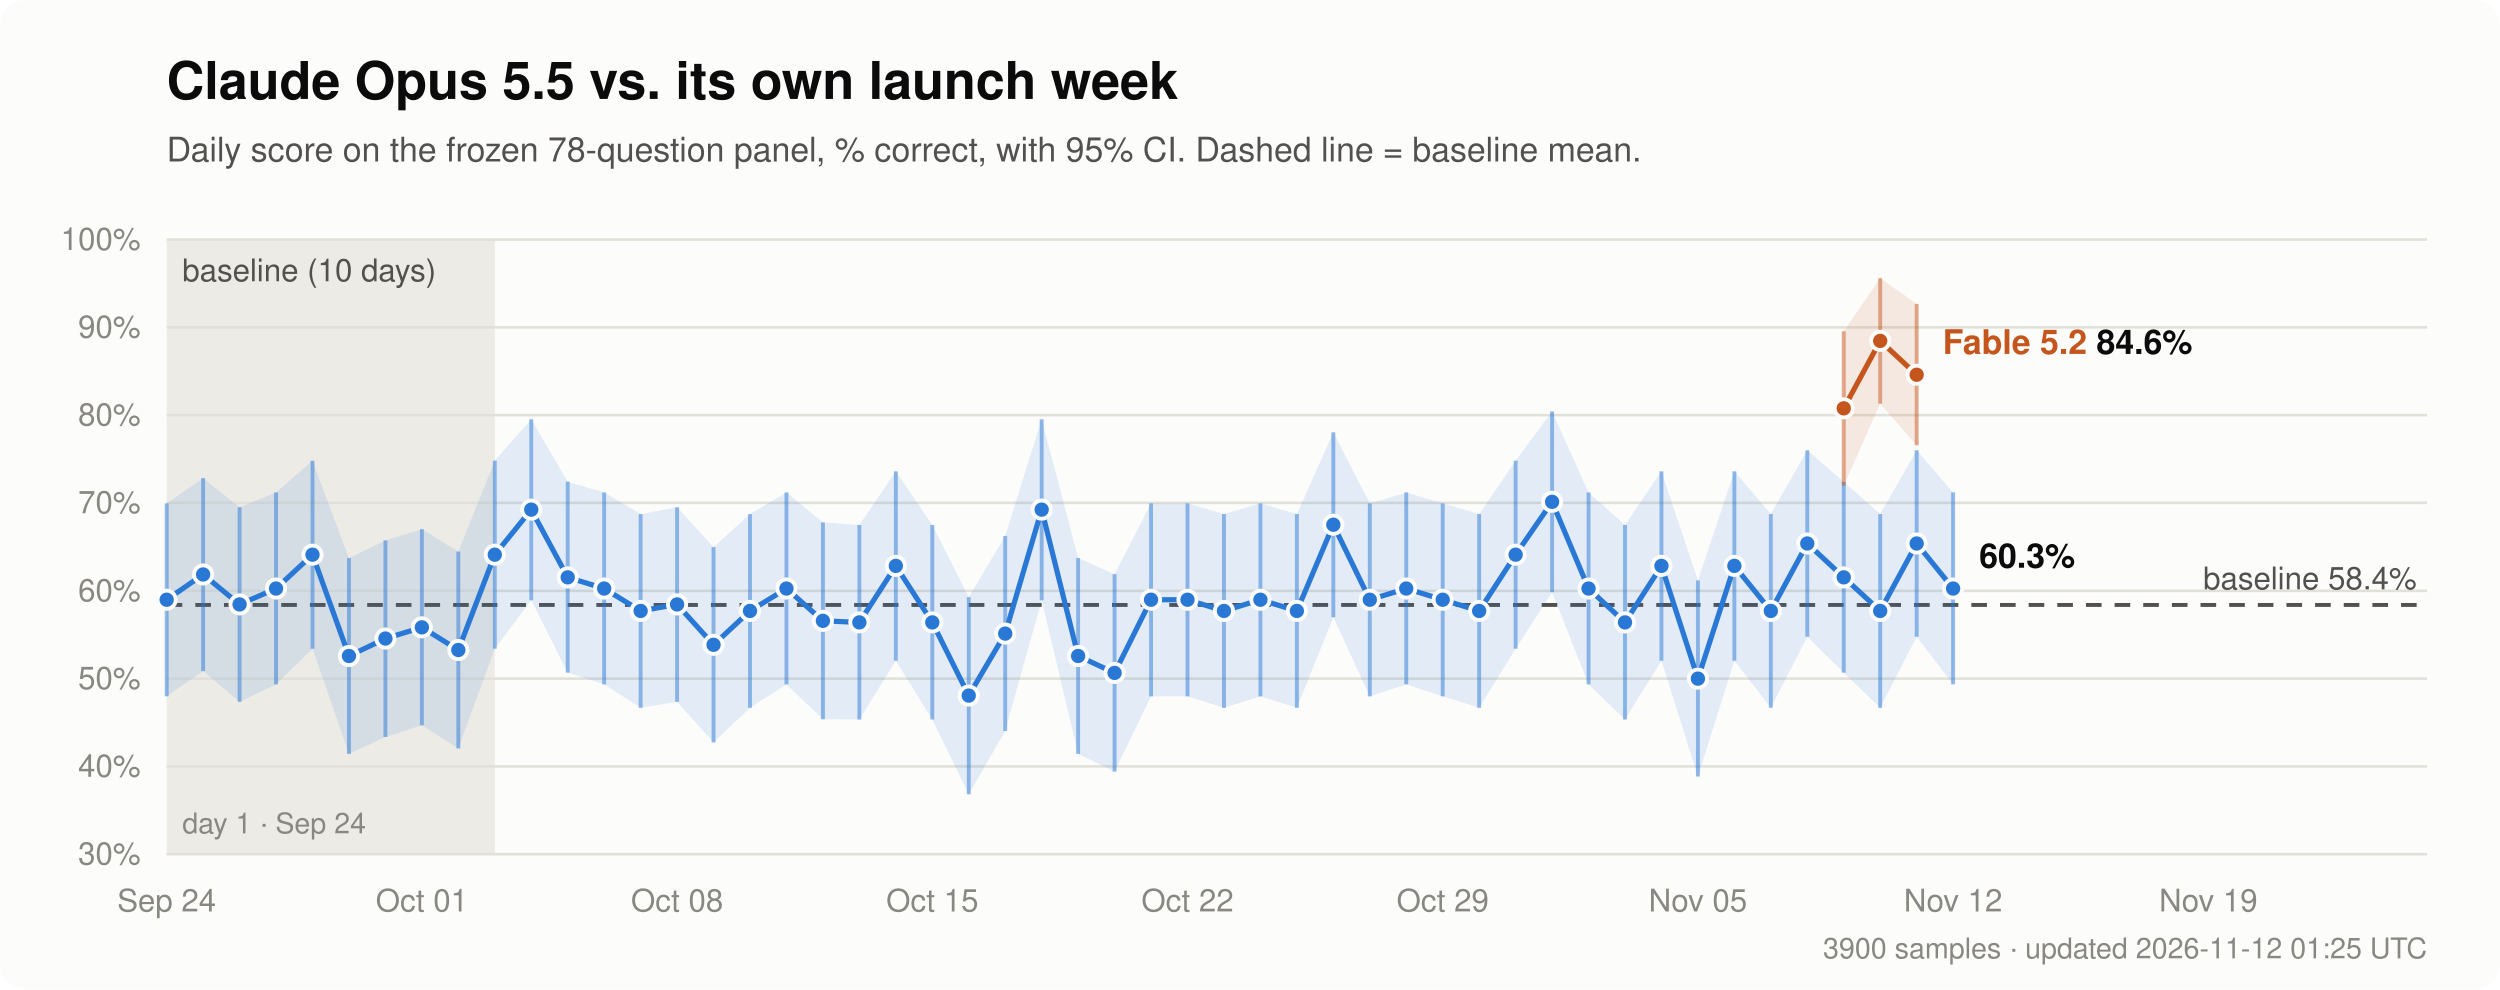
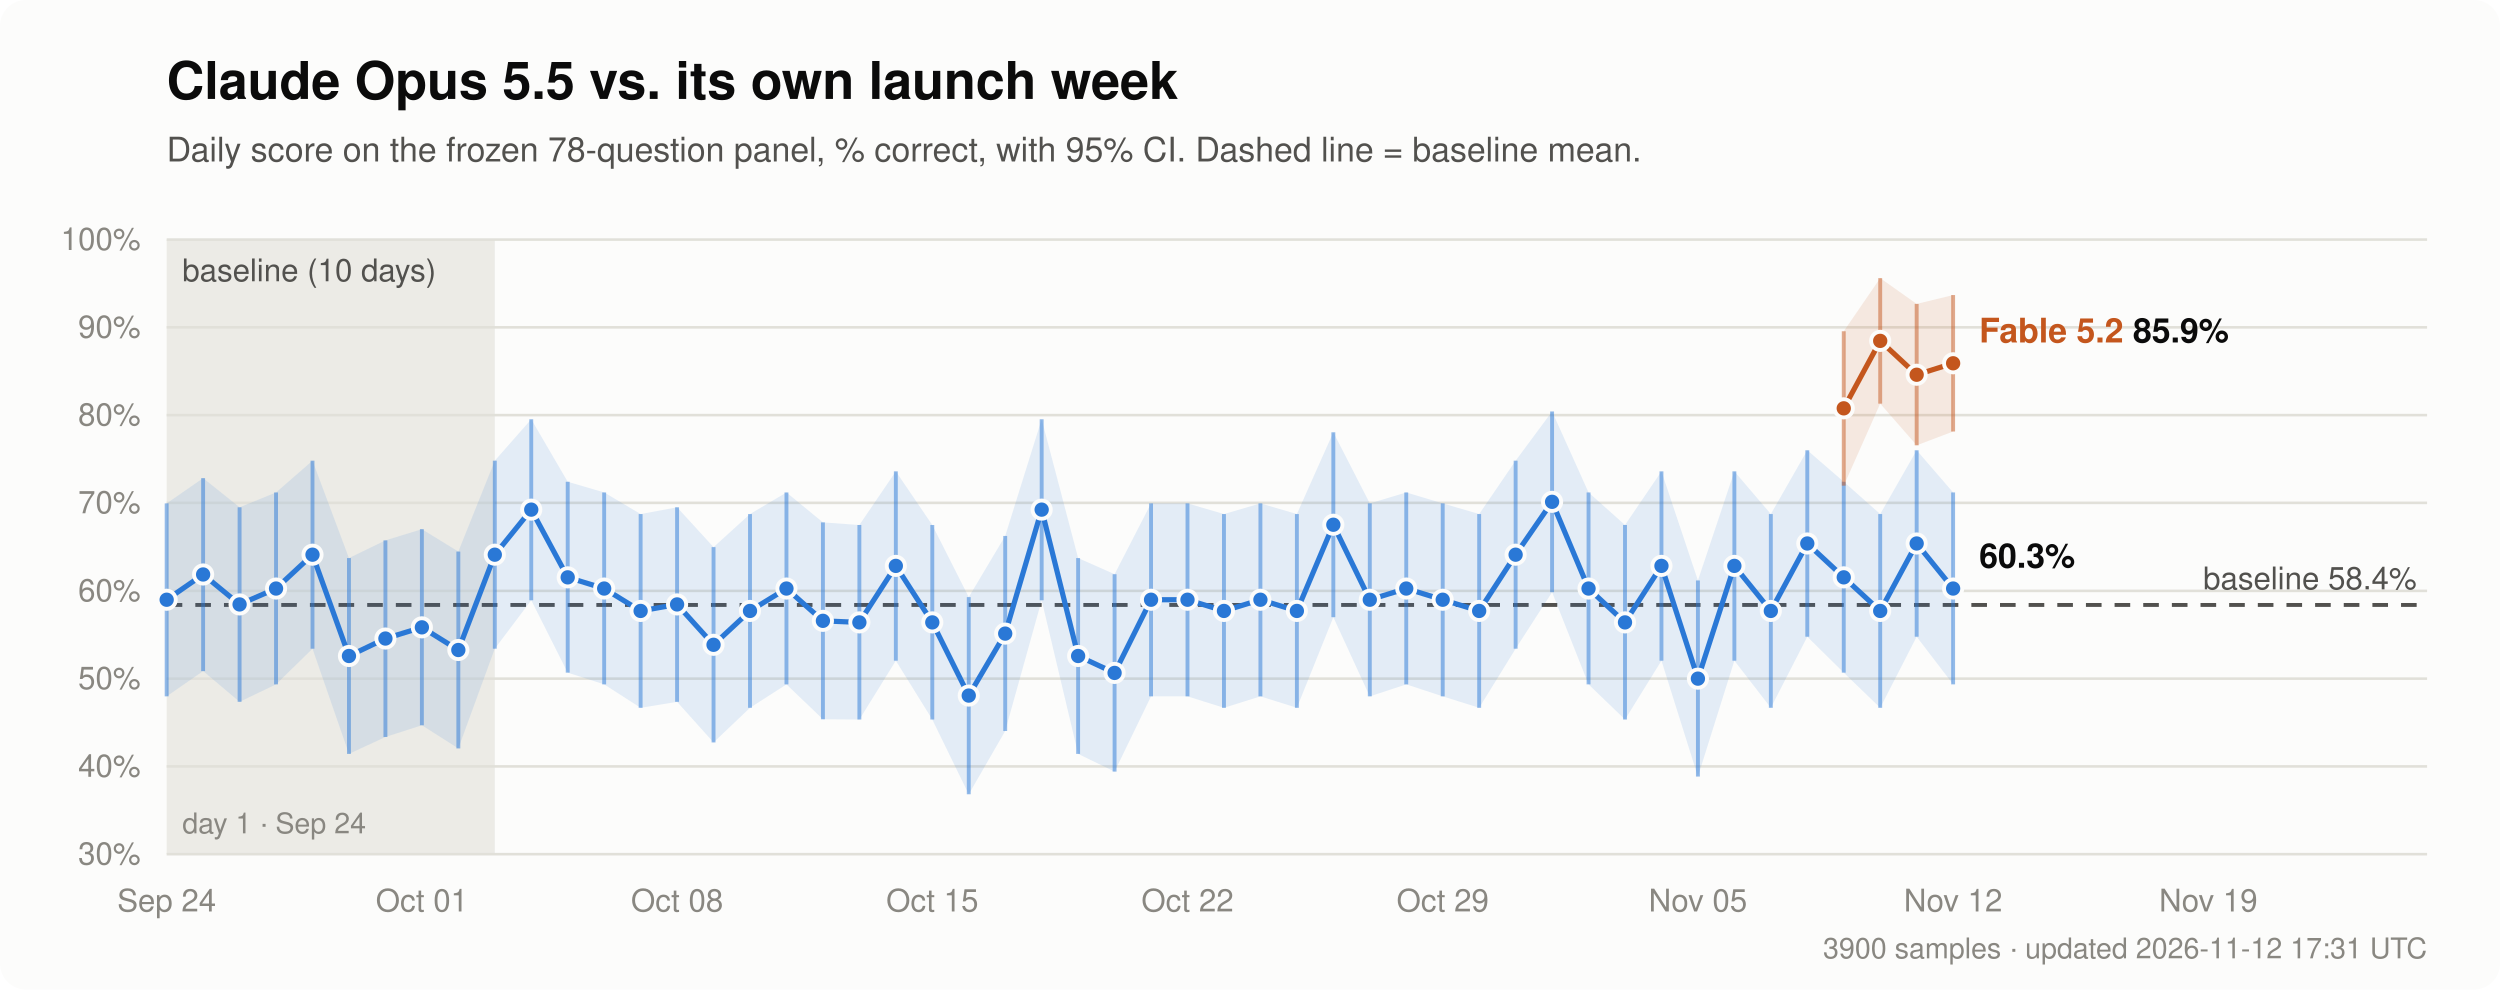
<svg xmlns="http://www.w3.org/2000/svg" width="960" height="380" viewBox="0 0 960 380" font-family="-apple-system, Segoe UI, Helvetica, Arial, sans-serif" role="img" aria-labelledby="t d">
  <rect width="960" height="380" rx="10" fill="#fcfcfb" />
  <text x="64" y="38" fill="#0b0b0b" font-size="20" font-weight="600">Claude Opus 5.5 vs. its own launch week</text>
  <text x="64" y="62" fill="#52514e" font-size="13">Daily score on the frozen 78-question panel, % correct, with 95% CI. Dashed line = baseline mean.</text>
  <line x1="64" y1="328.0" x2="932" y2="328.0" stroke="#e1e0d9" stroke-width="1" />
  <text x="54" y="332.0" text-anchor="end" fill="#898781" font-size="12">30%</text>
  <line x1="64" y1="294.3" x2="932" y2="294.3" stroke="#e1e0d9" stroke-width="1" />
  <text x="54" y="298.3" text-anchor="end" fill="#898781" font-size="12">40%</text>
  <line x1="64" y1="260.6" x2="932" y2="260.6" stroke="#e1e0d9" stroke-width="1" />
  <text x="54" y="264.6" text-anchor="end" fill="#898781" font-size="12">50%</text>
  <line x1="64" y1="226.9" x2="932" y2="226.9" stroke="#e1e0d9" stroke-width="1" />
  <text x="54" y="230.9" text-anchor="end" fill="#898781" font-size="12">60%</text>
  <line x1="64" y1="193.1" x2="932" y2="193.1" stroke="#e1e0d9" stroke-width="1" />
  <text x="54" y="197.1" text-anchor="end" fill="#898781" font-size="12">70%</text>
  <line x1="64" y1="159.4" x2="932" y2="159.4" stroke="#e1e0d9" stroke-width="1" />
  <text x="54" y="163.4" text-anchor="end" fill="#898781" font-size="12">80%</text>
  <line x1="64" y1="125.7" x2="932" y2="125.7" stroke="#e1e0d9" stroke-width="1" />
  <text x="54" y="129.7" text-anchor="end" fill="#898781" font-size="12">90%</text>
  <line x1="64" y1="92.0" x2="932" y2="92.0" stroke="#e1e0d9" stroke-width="1" />
  <text x="54" y="96.0" text-anchor="end" fill="#898781" font-size="12">100%</text>
  <rect x="64.0" y="92" width="126.0" height="236" fill="#e1e0d9" opacity="0.6" />
  <text x="70.0" y="108" fill="#52514e" font-size="12">baseline (10 days)</text>
  <text x="70.0" y="320" fill="#898781" font-size="11">day 1 · Sep 24</text>
  <text x="64.0" y="350" text-anchor="middle" fill="#898781" font-size="12">Sep 24</text>
  <text x="162.0" y="350" text-anchor="middle" fill="#898781" font-size="12">Oct 01</text>
  <text x="260.0" y="350" text-anchor="middle" fill="#898781" font-size="12">Oct 08</text>
  <text x="358.0" y="350" text-anchor="middle" fill="#898781" font-size="12">Oct 15</text>
  <text x="456.0" y="350" text-anchor="middle" fill="#898781" font-size="12">Oct 22</text>
  <text x="554.0" y="350" text-anchor="middle" fill="#898781" font-size="12">Oct 29</text>
  <text x="652.0" y="350" text-anchor="middle" fill="#898781" font-size="12">Nov 05</text>
  <text x="750.0" y="350" text-anchor="middle" fill="#898781" font-size="12">Nov 12</text>
  <text x="848.0" y="350" text-anchor="middle" fill="#898781" font-size="12">Nov 19</text>
  <line x1="64" y1="232.3" x2="932" y2="232.3" stroke="#52514e" stroke-width="1.5" stroke-dasharray="6 5" />
  <text x="928" y="226.3" text-anchor="end" fill="#52514e" font-size="12">baseline 58.4%</text>
  <path d="M64.0,193.3 L78.0,183.6 L92.0,194.8 L106.0,189.1 L120.0,176.9 L134.0,214.3 L148.0,207.5 L162.0,203.2 L176.0,211.8 L190.0,176.9 L204.0,161.0 L218.0,185.0 L232.0,189.1 L246.0,197.4 L260.0,194.8 L274.0,210.1 L288.0,197.4 L302.0,189.1 L316.0,200.6 L330.0,201.6 L344.0,181.0 L358.0,201.6 L372.0,229.3 L386.0,205.8 L400.0,161.0 L414.0,214.3 L428.0,220.5 L442.0,193.3 L456.0,193.3 L470.0,197.4 L484.0,193.3 L498.0,197.4 L512.0,166.0 L526.0,193.3 L540.0,189.1 L554.0,193.3 L568.0,197.4 L582.0,176.9 L596.0,158.0 L610.0,189.1 L624.0,201.6 L638.0,181.0 L652.0,222.9 L666.0,181.0 L680.0,197.4 L694.0,172.9 L708.0,185.0 L722.0,197.4 L736.0,172.9 L750.0,189.1 L750.0,262.8 L736.0,244.5 L722.0,271.8 L708.0,258.3 L694.0,244.5 L680.0,271.8 L666.0,253.7 L652.0,298.2 L638.0,253.7 L624.0,276.3 L610.0,262.8 L596.0,227.4 L582.0,249.1 L568.0,271.8 L554.0,267.4 L540.0,262.8 L526.0,267.4 L512.0,237.0 L498.0,271.8 L484.0,267.4 L470.0,271.8 L456.0,267.4 L442.0,267.4 L428.0,296.3 L414.0,289.5 L400.0,230.5 L386.0,280.7 L372.0,305.0 L358.0,276.3 L344.0,253.7 L330.0,276.3 L316.0,276.2 L302.0,262.8 L288.0,271.8 L274.0,285.1 L260.0,269.5 L246.0,271.8 L232.0,262.8 L218.0,258.3 L204.0,230.5 L190.0,249.1 L176.0,287.4 L162.0,278.5 L148.0,283.0 L134.0,289.5 L120.0,249.1 L106.0,262.8 L92.0,269.5 L78.0,257.7 L64.0,267.4 Z" fill="#2a78d6" opacity="0.12" />
  <path d="M64.0,230.3 L78.0,220.6 L92.0,232.1 L106.0,226.0 L120.0,213.0 L134.0,251.9 L148.0,245.2 L162.0,240.9 L176.0,249.6 L190.0,213.0 L204.0,195.7 L218.0,221.7 L232.0,226.0 L246.0,234.6 L260.0,232.1 L274.0,247.6 L288.0,234.6 L302.0,226.0 L316.0,238.4 L330.0,239.0 L344.0,217.3 L358.0,239.0 L372.0,267.1 L386.0,243.3 L400.0,195.7 L414.0,251.9 L428.0,258.4 L442.0,230.3 L456.0,230.3 L470.0,234.6 L484.0,230.3 L498.0,234.6 L512.0,201.5 L526.0,230.3 L540.0,226.0 L554.0,230.3 L568.0,234.6 L582.0,213.0 L596.0,192.7 L610.0,226.0 L624.0,239.0 L638.0,217.3 L652.0,260.6 L666.0,217.3 L680.0,234.6 L694.0,208.7 L708.0,221.7 L722.0,234.6 L736.0,208.7 L750.0,226.0" fill="none" stroke="#2a78d6" stroke-width="2" stroke-linejoin="round" stroke-linecap="round" />
  <line x1="64.0" y1="267.4" x2="64.0" y2="193.3" stroke="#2a78d6" stroke-width="1.5" opacity="0.5" />
  <circle cx="64.0" cy="230.3" r="3.5" fill="#2a78d6" stroke="#fcfcfb" stroke-width="1.5" />
  <line x1="78.0" y1="257.7" x2="78.0" y2="183.6" stroke="#2a78d6" stroke-width="1.5" opacity="0.5" />
  <circle cx="78.0" cy="220.6" r="3.5" fill="#2a78d6" stroke="#fcfcfb" stroke-width="1.5" />
  <line x1="92.0" y1="269.5" x2="92.0" y2="194.8" stroke="#2a78d6" stroke-width="1.5" opacity="0.5" />
  <circle cx="92.0" cy="232.1" r="3.5" fill="#2a78d6" stroke="#fcfcfb" stroke-width="1.5" />
  <line x1="106.0" y1="262.8" x2="106.0" y2="189.1" stroke="#2a78d6" stroke-width="1.5" opacity="0.5" />
  <circle cx="106.0" cy="226.0" r="3.5" fill="#2a78d6" stroke="#fcfcfb" stroke-width="1.5" />
  <line x1="120.0" y1="249.1" x2="120.0" y2="176.9" stroke="#2a78d6" stroke-width="1.5" opacity="0.5" />
  <circle cx="120.0" cy="213.0" r="3.5" fill="#2a78d6" stroke="#fcfcfb" stroke-width="1.5" />
  <line x1="134.0" y1="289.5" x2="134.0" y2="214.3" stroke="#2a78d6" stroke-width="1.5" opacity="0.5" />
  <circle cx="134.0" cy="251.9" r="3.5" fill="#2a78d6" stroke="#fcfcfb" stroke-width="1.5" />
  <line x1="148.0" y1="283.0" x2="148.0" y2="207.5" stroke="#2a78d6" stroke-width="1.5" opacity="0.5" />
  <circle cx="148.0" cy="245.2" r="3.5" fill="#2a78d6" stroke="#fcfcfb" stroke-width="1.5" />
  <line x1="162.0" y1="278.5" x2="162.0" y2="203.2" stroke="#2a78d6" stroke-width="1.5" opacity="0.5" />
  <circle cx="162.0" cy="240.9" r="3.5" fill="#2a78d6" stroke="#fcfcfb" stroke-width="1.5" />
  <line x1="176.0" y1="287.4" x2="176.0" y2="211.8" stroke="#2a78d6" stroke-width="1.5" opacity="0.5" />
  <circle cx="176.0" cy="249.6" r="3.5" fill="#2a78d6" stroke="#fcfcfb" stroke-width="1.5" />
  <line x1="190.0" y1="249.1" x2="190.0" y2="176.9" stroke="#2a78d6" stroke-width="1.5" opacity="0.5" />
  <circle cx="190.0" cy="213.0" r="3.5" fill="#2a78d6" stroke="#fcfcfb" stroke-width="1.5" />
  <line x1="204.0" y1="230.5" x2="204.0" y2="161.0" stroke="#2a78d6" stroke-width="1.5" opacity="0.5" />
  <circle cx="204.0" cy="195.7" r="3.5" fill="#2a78d6" stroke="#fcfcfb" stroke-width="1.5" />
  <line x1="218.0" y1="258.3" x2="218.0" y2="185.0" stroke="#2a78d6" stroke-width="1.5" opacity="0.5" />
  <circle cx="218.0" cy="221.7" r="3.5" fill="#2a78d6" stroke="#fcfcfb" stroke-width="1.5" />
  <line x1="232.0" y1="262.8" x2="232.0" y2="189.1" stroke="#2a78d6" stroke-width="1.5" opacity="0.5" />
  <circle cx="232.0" cy="226.0" r="3.5" fill="#2a78d6" stroke="#fcfcfb" stroke-width="1.5" />
  <line x1="246.0" y1="271.8" x2="246.0" y2="197.4" stroke="#2a78d6" stroke-width="1.5" opacity="0.5" />
  <circle cx="246.0" cy="234.6" r="3.5" fill="#2a78d6" stroke="#fcfcfb" stroke-width="1.5" />
  <line x1="260.0" y1="269.5" x2="260.0" y2="194.8" stroke="#2a78d6" stroke-width="1.5" opacity="0.5" />
  <circle cx="260.0" cy="232.1" r="3.5" fill="#2a78d6" stroke="#fcfcfb" stroke-width="1.5" />
  <line x1="274.0" y1="285.1" x2="274.0" y2="210.1" stroke="#2a78d6" stroke-width="1.5" opacity="0.5" />
  <circle cx="274.0" cy="247.6" r="3.5" fill="#2a78d6" stroke="#fcfcfb" stroke-width="1.5" />
  <line x1="288.0" y1="271.8" x2="288.0" y2="197.4" stroke="#2a78d6" stroke-width="1.5" opacity="0.5" />
  <circle cx="288.0" cy="234.6" r="3.5" fill="#2a78d6" stroke="#fcfcfb" stroke-width="1.5" />
  <line x1="302.0" y1="262.8" x2="302.0" y2="189.1" stroke="#2a78d6" stroke-width="1.5" opacity="0.5" />
  <circle cx="302.0" cy="226.0" r="3.5" fill="#2a78d6" stroke="#fcfcfb" stroke-width="1.5" />
  <line x1="316.0" y1="276.2" x2="316.0" y2="200.6" stroke="#2a78d6" stroke-width="1.5" opacity="0.5" />
  <circle cx="316.0" cy="238.4" r="3.5" fill="#2a78d6" stroke="#fcfcfb" stroke-width="1.5" />
  <line x1="330.0" y1="276.3" x2="330.0" y2="201.6" stroke="#2a78d6" stroke-width="1.5" opacity="0.5" />
  <circle cx="330.0" cy="239.0" r="3.5" fill="#2a78d6" stroke="#fcfcfb" stroke-width="1.5" />
  <line x1="344.0" y1="253.7" x2="344.0" y2="181.0" stroke="#2a78d6" stroke-width="1.5" opacity="0.5" />
  <circle cx="344.0" cy="217.3" r="3.5" fill="#2a78d6" stroke="#fcfcfb" stroke-width="1.5" />
  <line x1="358.0" y1="276.3" x2="358.0" y2="201.6" stroke="#2a78d6" stroke-width="1.5" opacity="0.5" />
  <circle cx="358.0" cy="239.0" r="3.5" fill="#2a78d6" stroke="#fcfcfb" stroke-width="1.5" />
  <line x1="372.0" y1="305.0" x2="372.0" y2="229.3" stroke="#2a78d6" stroke-width="1.5" opacity="0.5" />
  <circle cx="372.0" cy="267.1" r="3.5" fill="#2a78d6" stroke="#fcfcfb" stroke-width="1.5" />
  <line x1="386.0" y1="280.7" x2="386.0" y2="205.8" stroke="#2a78d6" stroke-width="1.5" opacity="0.5" />
  <circle cx="386.0" cy="243.3" r="3.5" fill="#2a78d6" stroke="#fcfcfb" stroke-width="1.5" />
  <line x1="400.0" y1="230.5" x2="400.0" y2="161.0" stroke="#2a78d6" stroke-width="1.5" opacity="0.5" />
  <circle cx="400.0" cy="195.7" r="3.5" fill="#2a78d6" stroke="#fcfcfb" stroke-width="1.5" />
  <line x1="414.0" y1="289.5" x2="414.0" y2="214.3" stroke="#2a78d6" stroke-width="1.5" opacity="0.5" />
  <circle cx="414.0" cy="251.9" r="3.5" fill="#2a78d6" stroke="#fcfcfb" stroke-width="1.5" />
  <line x1="428.0" y1="296.3" x2="428.0" y2="220.5" stroke="#2a78d6" stroke-width="1.5" opacity="0.5" />
  <circle cx="428.0" cy="258.4" r="3.5" fill="#2a78d6" stroke="#fcfcfb" stroke-width="1.5" />
  <line x1="442.0" y1="267.4" x2="442.0" y2="193.3" stroke="#2a78d6" stroke-width="1.5" opacity="0.5" />
  <circle cx="442.0" cy="230.3" r="3.5" fill="#2a78d6" stroke="#fcfcfb" stroke-width="1.5" />
  <line x1="456.0" y1="267.4" x2="456.0" y2="193.3" stroke="#2a78d6" stroke-width="1.5" opacity="0.5" />
  <circle cx="456.0" cy="230.3" r="3.5" fill="#2a78d6" stroke="#fcfcfb" stroke-width="1.5" />
  <line x1="470.0" y1="271.8" x2="470.0" y2="197.4" stroke="#2a78d6" stroke-width="1.5" opacity="0.5" />
  <circle cx="470.0" cy="234.6" r="3.5" fill="#2a78d6" stroke="#fcfcfb" stroke-width="1.5" />
  <line x1="484.0" y1="267.4" x2="484.0" y2="193.3" stroke="#2a78d6" stroke-width="1.5" opacity="0.5" />
  <circle cx="484.0" cy="230.3" r="3.5" fill="#2a78d6" stroke="#fcfcfb" stroke-width="1.5" />
  <line x1="498.0" y1="271.8" x2="498.0" y2="197.4" stroke="#2a78d6" stroke-width="1.5" opacity="0.5" />
  <circle cx="498.0" cy="234.6" r="3.5" fill="#2a78d6" stroke="#fcfcfb" stroke-width="1.5" />
  <line x1="512.0" y1="237.0" x2="512.0" y2="166.0" stroke="#2a78d6" stroke-width="1.5" opacity="0.5" />
  <circle cx="512.0" cy="201.5" r="3.5" fill="#2a78d6" stroke="#fcfcfb" stroke-width="1.5" />
  <line x1="526.0" y1="267.4" x2="526.0" y2="193.3" stroke="#2a78d6" stroke-width="1.5" opacity="0.5" />
  <circle cx="526.0" cy="230.3" r="3.5" fill="#2a78d6" stroke="#fcfcfb" stroke-width="1.5" />
  <line x1="540.0" y1="262.8" x2="540.0" y2="189.1" stroke="#2a78d6" stroke-width="1.5" opacity="0.5" />
  <circle cx="540.0" cy="226.0" r="3.5" fill="#2a78d6" stroke="#fcfcfb" stroke-width="1.5" />
  <line x1="554.0" y1="267.4" x2="554.0" y2="193.3" stroke="#2a78d6" stroke-width="1.5" opacity="0.5" />
  <circle cx="554.0" cy="230.3" r="3.5" fill="#2a78d6" stroke="#fcfcfb" stroke-width="1.5" />
  <line x1="568.0" y1="271.8" x2="568.0" y2="197.4" stroke="#2a78d6" stroke-width="1.5" opacity="0.5" />
  <circle cx="568.0" cy="234.6" r="3.5" fill="#2a78d6" stroke="#fcfcfb" stroke-width="1.5" />
  <line x1="582.0" y1="249.1" x2="582.0" y2="176.9" stroke="#2a78d6" stroke-width="1.5" opacity="0.5" />
  <circle cx="582.0" cy="213.0" r="3.5" fill="#2a78d6" stroke="#fcfcfb" stroke-width="1.5" />
  <line x1="596.0" y1="227.4" x2="596.0" y2="158.0" stroke="#2a78d6" stroke-width="1.5" opacity="0.5" />
  <circle cx="596.0" cy="192.7" r="3.5" fill="#2a78d6" stroke="#fcfcfb" stroke-width="1.5" />
  <line x1="610.0" y1="262.8" x2="610.0" y2="189.1" stroke="#2a78d6" stroke-width="1.5" opacity="0.5" />
  <circle cx="610.0" cy="226.0" r="3.5" fill="#2a78d6" stroke="#fcfcfb" stroke-width="1.5" />
  <line x1="624.0" y1="276.3" x2="624.0" y2="201.6" stroke="#2a78d6" stroke-width="1.5" opacity="0.5" />
  <circle cx="624.0" cy="239.0" r="3.5" fill="#2a78d6" stroke="#fcfcfb" stroke-width="1.5" />
  <line x1="638.0" y1="253.7" x2="638.0" y2="181.0" stroke="#2a78d6" stroke-width="1.5" opacity="0.5" />
  <circle cx="638.0" cy="217.3" r="3.5" fill="#2a78d6" stroke="#fcfcfb" stroke-width="1.5" />
  <line x1="652.0" y1="298.2" x2="652.0" y2="222.9" stroke="#2a78d6" stroke-width="1.5" opacity="0.5" />
  <circle cx="652.0" cy="260.6" r="3.5" fill="#2a78d6" stroke="#fcfcfb" stroke-width="1.5" />
  <line x1="666.0" y1="253.7" x2="666.0" y2="181.0" stroke="#2a78d6" stroke-width="1.5" opacity="0.5" />
  <circle cx="666.0" cy="217.3" r="3.5" fill="#2a78d6" stroke="#fcfcfb" stroke-width="1.5" />
  <line x1="680.0" y1="271.8" x2="680.0" y2="197.4" stroke="#2a78d6" stroke-width="1.5" opacity="0.5" />
  <circle cx="680.0" cy="234.6" r="3.5" fill="#2a78d6" stroke="#fcfcfb" stroke-width="1.5" />
  <line x1="694.0" y1="244.5" x2="694.0" y2="172.9" stroke="#2a78d6" stroke-width="1.5" opacity="0.5" />
  <circle cx="694.0" cy="208.7" r="3.5" fill="#2a78d6" stroke="#fcfcfb" stroke-width="1.5" />
  <line x1="708.0" y1="258.3" x2="708.0" y2="185.0" stroke="#2a78d6" stroke-width="1.5" opacity="0.5" />
  <circle cx="708.0" cy="221.7" r="3.5" fill="#2a78d6" stroke="#fcfcfb" stroke-width="1.5" />
  <line x1="722.0" y1="271.8" x2="722.0" y2="197.4" stroke="#2a78d6" stroke-width="1.5" opacity="0.5" />
  <circle cx="722.0" cy="234.6" r="3.5" fill="#2a78d6" stroke="#fcfcfb" stroke-width="1.5" />
  <line x1="736.0" y1="244.5" x2="736.0" y2="172.9" stroke="#2a78d6" stroke-width="1.5" opacity="0.5" />
  <circle cx="736.0" cy="208.7" r="3.5" fill="#2a78d6" stroke="#fcfcfb" stroke-width="1.5" />
  <line x1="750.0" y1="262.8" x2="750.0" y2="189.1" stroke="#2a78d6" stroke-width="1.5" opacity="0.5" />
  <circle cx="750.0" cy="226.0" r="3.5" fill="#2a78d6" stroke="#fcfcfb" stroke-width="1.5" />
  <text x="760.0" y="218.0" fill="#0b0b0b" font-size="13" font-weight="600">60.3%</text>
  <clipPath id="plotarea-light">
    <rect x="64" y="92" width="868" height="236" />
  </clipPath>
  <g clip-path="url(#plotarea-light)">
-     <path d="M708.0,127.2 L722.0,106.8 L736.0,116.7 L736.0,171.0 L722.0,155.0 L708.0,186.5 Z" fill="#c4561d" opacity="0.12" />
-     <path d="M708.0,156.8 L722.0,130.9 L736.0,143.9" fill="none" stroke="#c4561d" stroke-width="2" stroke-linejoin="round" stroke-linecap="round" />
+     <path d="M708.0,127.2 L722.0,106.8 L736.0,116.7 L750.0,113.3 L750.0,165.7 L736.0,171.0 L722.0,155.0 L708.0,186.5 Z" fill="#c4561d" opacity="0.12" />
+     <path d="M708.0,156.8 L722.0,130.9 L736.0,143.9 L750.0,139.5" fill="none" stroke="#c4561d" stroke-width="2" stroke-linejoin="round" stroke-linecap="round" />
    <line x1="708.0" y1="186.5" x2="708.0" y2="127.2" stroke="#c4561d" stroke-width="1.5" opacity="0.5" />
    <circle cx="708.0" cy="156.8" r="3.5" fill="#c4561d" stroke="#fcfcfb" stroke-width="1.5" />
    <line x1="722.0" y1="155.0" x2="722.0" y2="106.8" stroke="#c4561d" stroke-width="1.5" opacity="0.5" />
    <circle cx="722.0" cy="130.9" r="3.5" fill="#c4561d" stroke="#fcfcfb" stroke-width="1.5" />
    <line x1="736.0" y1="171.0" x2="736.0" y2="116.7" stroke="#c4561d" stroke-width="1.5" opacity="0.5" />
    <circle cx="736.0" cy="143.9" r="3.5" fill="#c4561d" stroke="#fcfcfb" stroke-width="1.5" />
+     <line x1="750.0" y1="165.7" x2="750.0" y2="113.3" stroke="#c4561d" stroke-width="1.5" opacity="0.5" />
+     <circle cx="750.0" cy="139.5" r="3.5" fill="#c4561d" stroke="#fcfcfb" stroke-width="1.5" />
  </g>
-   <text x="746.0" y="135.9" text-anchor="start" fill="#0b0b0b" font-size="13" font-weight="600">
-     <tspan fill="#c4561d">Fable 5.2</tspan> 84.6%</text>
-   <text x="932" y="368" text-anchor="end" fill="#898781" font-size="11">3900 samples · updated 2026-11-12 01:25 UTC</text>
+   <text x="760.0" y="131.5" text-anchor="start" fill="#0b0b0b" font-size="13" font-weight="600">
+     <tspan fill="#c4561d">Fable 5.2</tspan> 85.9%</text>
+   <text x="932" y="368" text-anchor="end" fill="#898781" font-size="11">3900 samples · updated 2026-11-12 17:31 UTC</text>
</svg>
